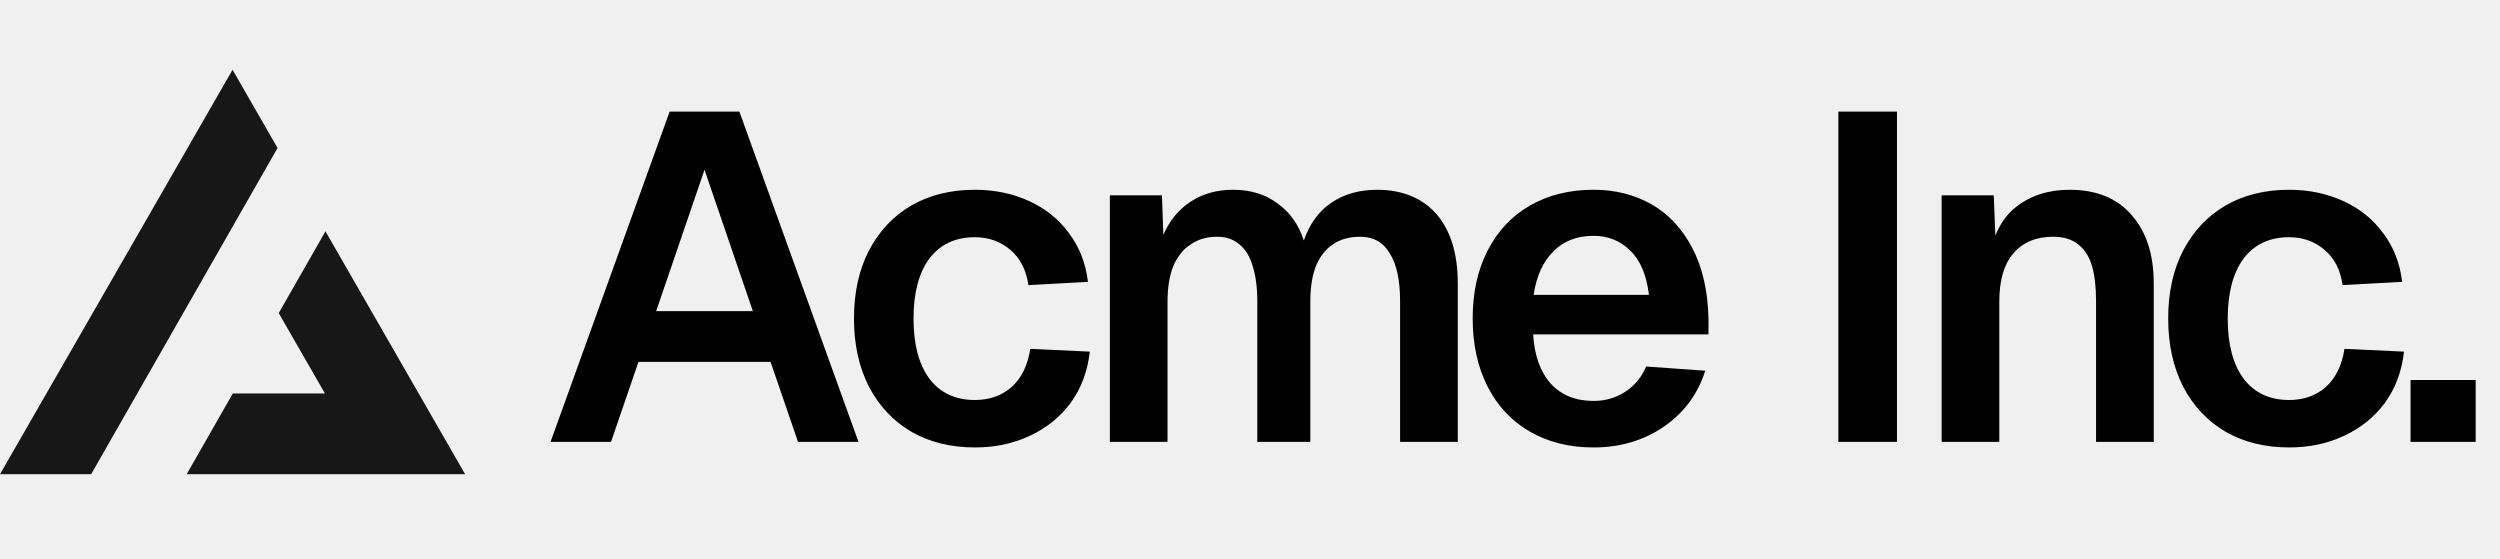
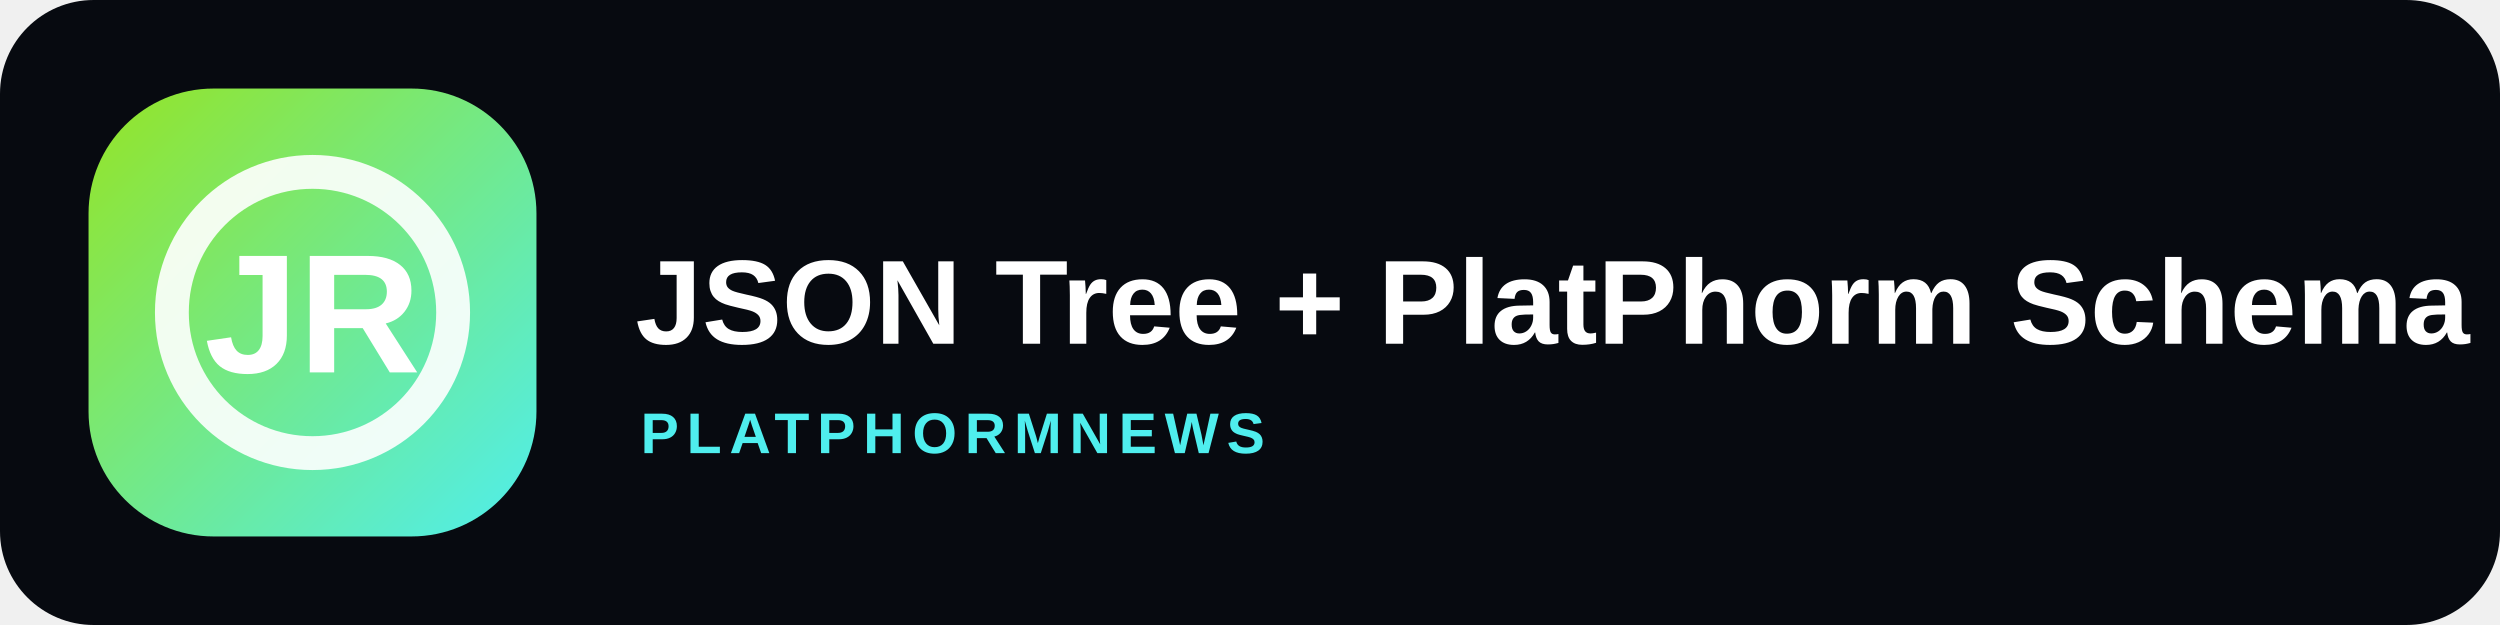
- <svg xmlns="http://www.w3.org/2000/svg" width="215" height="48" fill="none">
-   <path fill="#000" d="M57.588 9.6h6L73.828 38h-5.2l-2.36-6.88h-11.36L52.548 38h-5.2l10.24-28.4Zm7.16 17.16-4.16-12.16-4.16 12.16h8.32Zm23.694-2.24c-.186-1.307-.706-2.32-1.56-3.04-.853-.72-1.866-1.08-3.04-1.08-1.68 0-2.986.613-3.92 1.84-.906 1.227-1.36 2.947-1.36 5.16s.454 3.933 1.36 5.16c.934 1.227 2.24 1.84 3.92 1.84 1.254 0 2.307-.373 3.16-1.12.854-.773 1.387-1.867 1.6-3.28l5.12.24c-.186 1.68-.733 3.147-1.64 4.4-.906 1.227-2.08 2.173-3.52 2.84-1.413.667-2.986 1-4.72 1-2.08 0-3.906-.453-5.48-1.36-1.546-.907-2.76-2.2-3.64-3.88-.853-1.68-1.28-3.627-1.28-5.84 0-2.24.427-4.187 1.28-5.84.88-1.68 2.094-2.973 3.64-3.88 1.574-.907 3.4-1.36 5.48-1.36 1.68 0 3.227.32 4.64.96 1.414.64 2.56 1.56 3.44 2.76.907 1.2 1.454 2.6 1.64 4.2l-5.12.28Zm11.486-7.72.12 3.4c.534-1.227 1.307-2.173 2.32-2.84 1.04-.693 2.267-1.04 3.68-1.04 1.494 0 2.76.387 3.8 1.16 1.067.747 1.827 1.813 2.28 3.2.507-1.44 1.294-2.52 2.36-3.24 1.094-.747 2.414-1.12 3.96-1.12 1.414 0 2.64.307 3.68.92s1.84 1.52 2.4 2.72c.56 1.2.84 2.667.84 4.4V38h-4.96V25.92c0-1.813-.293-3.187-.88-4.12-.56-.96-1.413-1.44-2.56-1.44-.906 0-1.68.213-2.32.64-.64.427-1.133 1.053-1.48 1.88-.32.827-.48 1.84-.48 3.04V38h-4.56V25.92c0-1.2-.133-2.213-.4-3.04-.24-.827-.626-1.453-1.16-1.88-.506-.427-1.133-.64-1.88-.64-.906 0-1.68.227-2.32.68-.64.427-1.133 1.053-1.48 1.88-.32.827-.48 1.827-.48 3V38h-4.96V16.8h4.48Zm26.723 10.6c0-2.24.427-4.187 1.28-5.84.854-1.68 2.067-2.973 3.64-3.88 1.574-.907 3.4-1.36 5.48-1.36 1.84 0 3.494.413 4.96 1.24 1.467.827 2.64 2.08 3.52 3.76.88 1.653 1.347 3.693 1.4 6.12v1.32h-15.08c.107 1.813.614 3.227 1.52 4.24.907.987 2.134 1.48 3.68 1.48.987 0 1.88-.253 2.68-.76a4.803 4.803 0 0 0 1.84-2.2l5.08.36c-.64 2.027-1.84 3.64-3.6 4.84-1.733 1.173-3.733 1.76-6 1.76-2.08 0-3.906-.453-5.48-1.36-1.573-.907-2.786-2.2-3.64-3.88-.853-1.68-1.28-3.627-1.28-5.84Zm15.16-2.04c-.213-1.733-.76-3.013-1.64-3.84-.853-.827-1.893-1.24-3.12-1.24-1.44 0-2.6.453-3.48 1.36-.88.88-1.44 2.12-1.68 3.72h9.92ZM163.139 9.6V38h-5.04V9.6h5.04Zm8.322 7.2.24 5.88-.64-.36c.32-2.053 1.094-3.56 2.32-4.52 1.254-.987 2.787-1.48 4.6-1.48 2.32 0 4.107.733 5.36 2.2 1.254 1.44 1.88 3.387 1.88 5.84V38h-4.96V25.92c0-1.253-.12-2.28-.36-3.08-.24-.8-.64-1.413-1.2-1.84-.533-.427-1.253-.64-2.16-.64-1.44 0-2.573.48-3.4 1.44-.8.933-1.2 2.307-1.2 4.12V38h-4.96V16.8h4.48Zm30.003 7.72c-.186-1.307-.706-2.32-1.56-3.04-.853-.72-1.866-1.08-3.04-1.08-1.68 0-2.986.613-3.92 1.84-.906 1.227-1.36 2.947-1.36 5.16s.454 3.933 1.36 5.16c.934 1.227 2.24 1.84 3.92 1.84 1.254 0 2.307-.373 3.16-1.12.854-.773 1.387-1.867 1.6-3.28l5.12.24c-.186 1.68-.733 3.147-1.64 4.4-.906 1.227-2.08 2.173-3.52 2.84-1.413.667-2.986 1-4.72 1-2.08 0-3.906-.453-5.48-1.36-1.546-.907-2.76-2.2-3.64-3.88-.853-1.68-1.28-3.627-1.28-5.84 0-2.24.427-4.187 1.28-5.84.88-1.68 2.094-2.973 3.64-3.88 1.574-.907 3.4-1.36 5.48-1.36 1.68 0 3.227.32 4.64.96 1.414.64 2.56 1.56 3.44 2.76.907 1.2 1.454 2.6 1.64 4.2l-5.12.28Zm11.443 8.16V38h-5.6v-5.32h5.6Z" />
-   <path fill="#171717" fill-rule="evenodd" d="m7.839 40.783 16.03-28.054L20 6 0 40.783h7.839Zm8.214 0H40L27.99 19.894l-4.02 7.032 3.976 6.914H20.02l-3.967 6.943Z" clip-rule="evenodd" />
+ <svg xmlns="http://www.w3.org/2000/svg" viewBox="0 0 960 240" role="img" aria-label="JSON Tree + PlatPhorm Schema Registry">
+   <defs>
+     <linearGradient id="a" x1="0" y1="0" x2="1" y2="1">
+       <stop stop-color="hsl(85 78% 52%)" />
+       <stop offset="1" stop-color="hsl(180 82% 62%)" />
+     </linearGradient>
+   </defs>
+   <rect width="960" height="240" rx="36" fill="#070a10" />
+   <rect x="34" y="34" width="172" height="172" rx="48" fill="url(#a)" />
+   <circle cx="120" cy="120" r="54" fill="none" stroke="#fff" stroke-width="13" opacity=".9" />
+   <text x="120" y="143" fill="#fff" font-family="Arial, Helvetica, sans-serif" font-size="65" font-weight="800" text-anchor="middle">JR</text>
+   <text x="244" y="132" fill="#fff" font-family="Arial, Helvetica, sans-serif" font-size="46" font-weight="750">JSON Tree + PlatPhorm Schema Registry</text>
+   <text x="246" y="174" fill="hsl(180 82% 62%)" font-family="Arial, Helvetica, sans-serif" font-size="22" font-weight="600" letter-spacing="3">PLATPHORMNEWS</text>
</svg>
